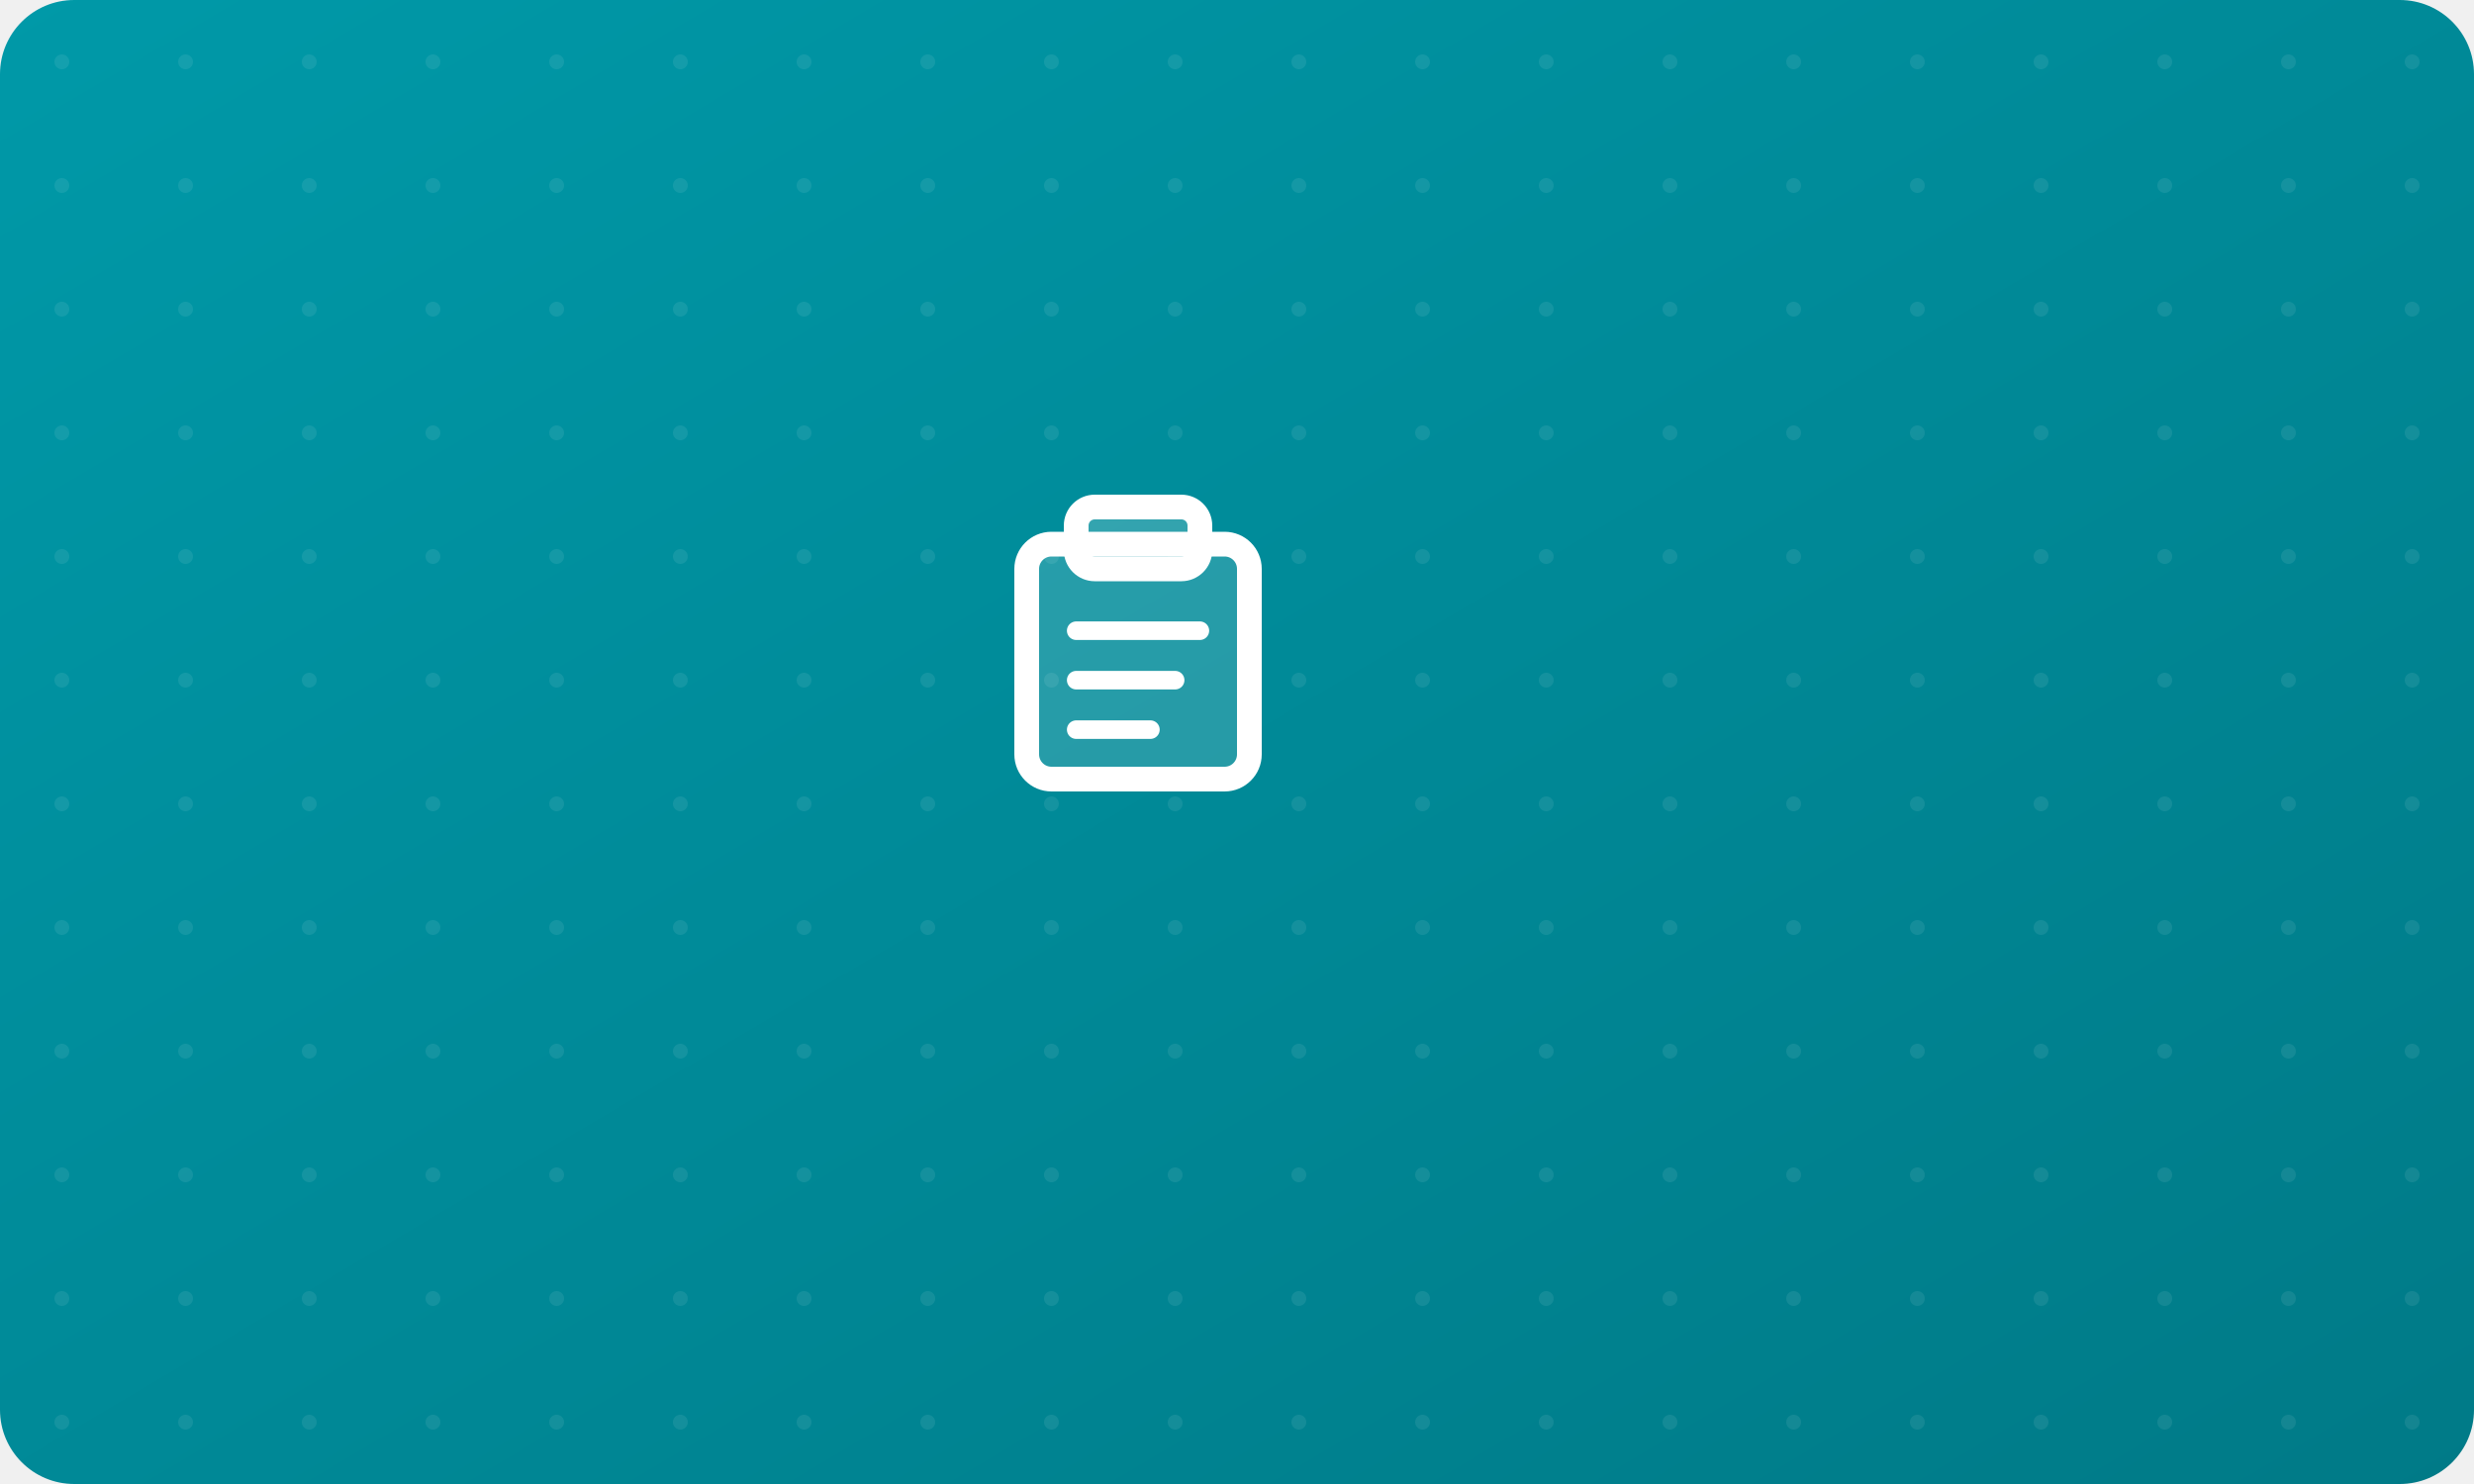
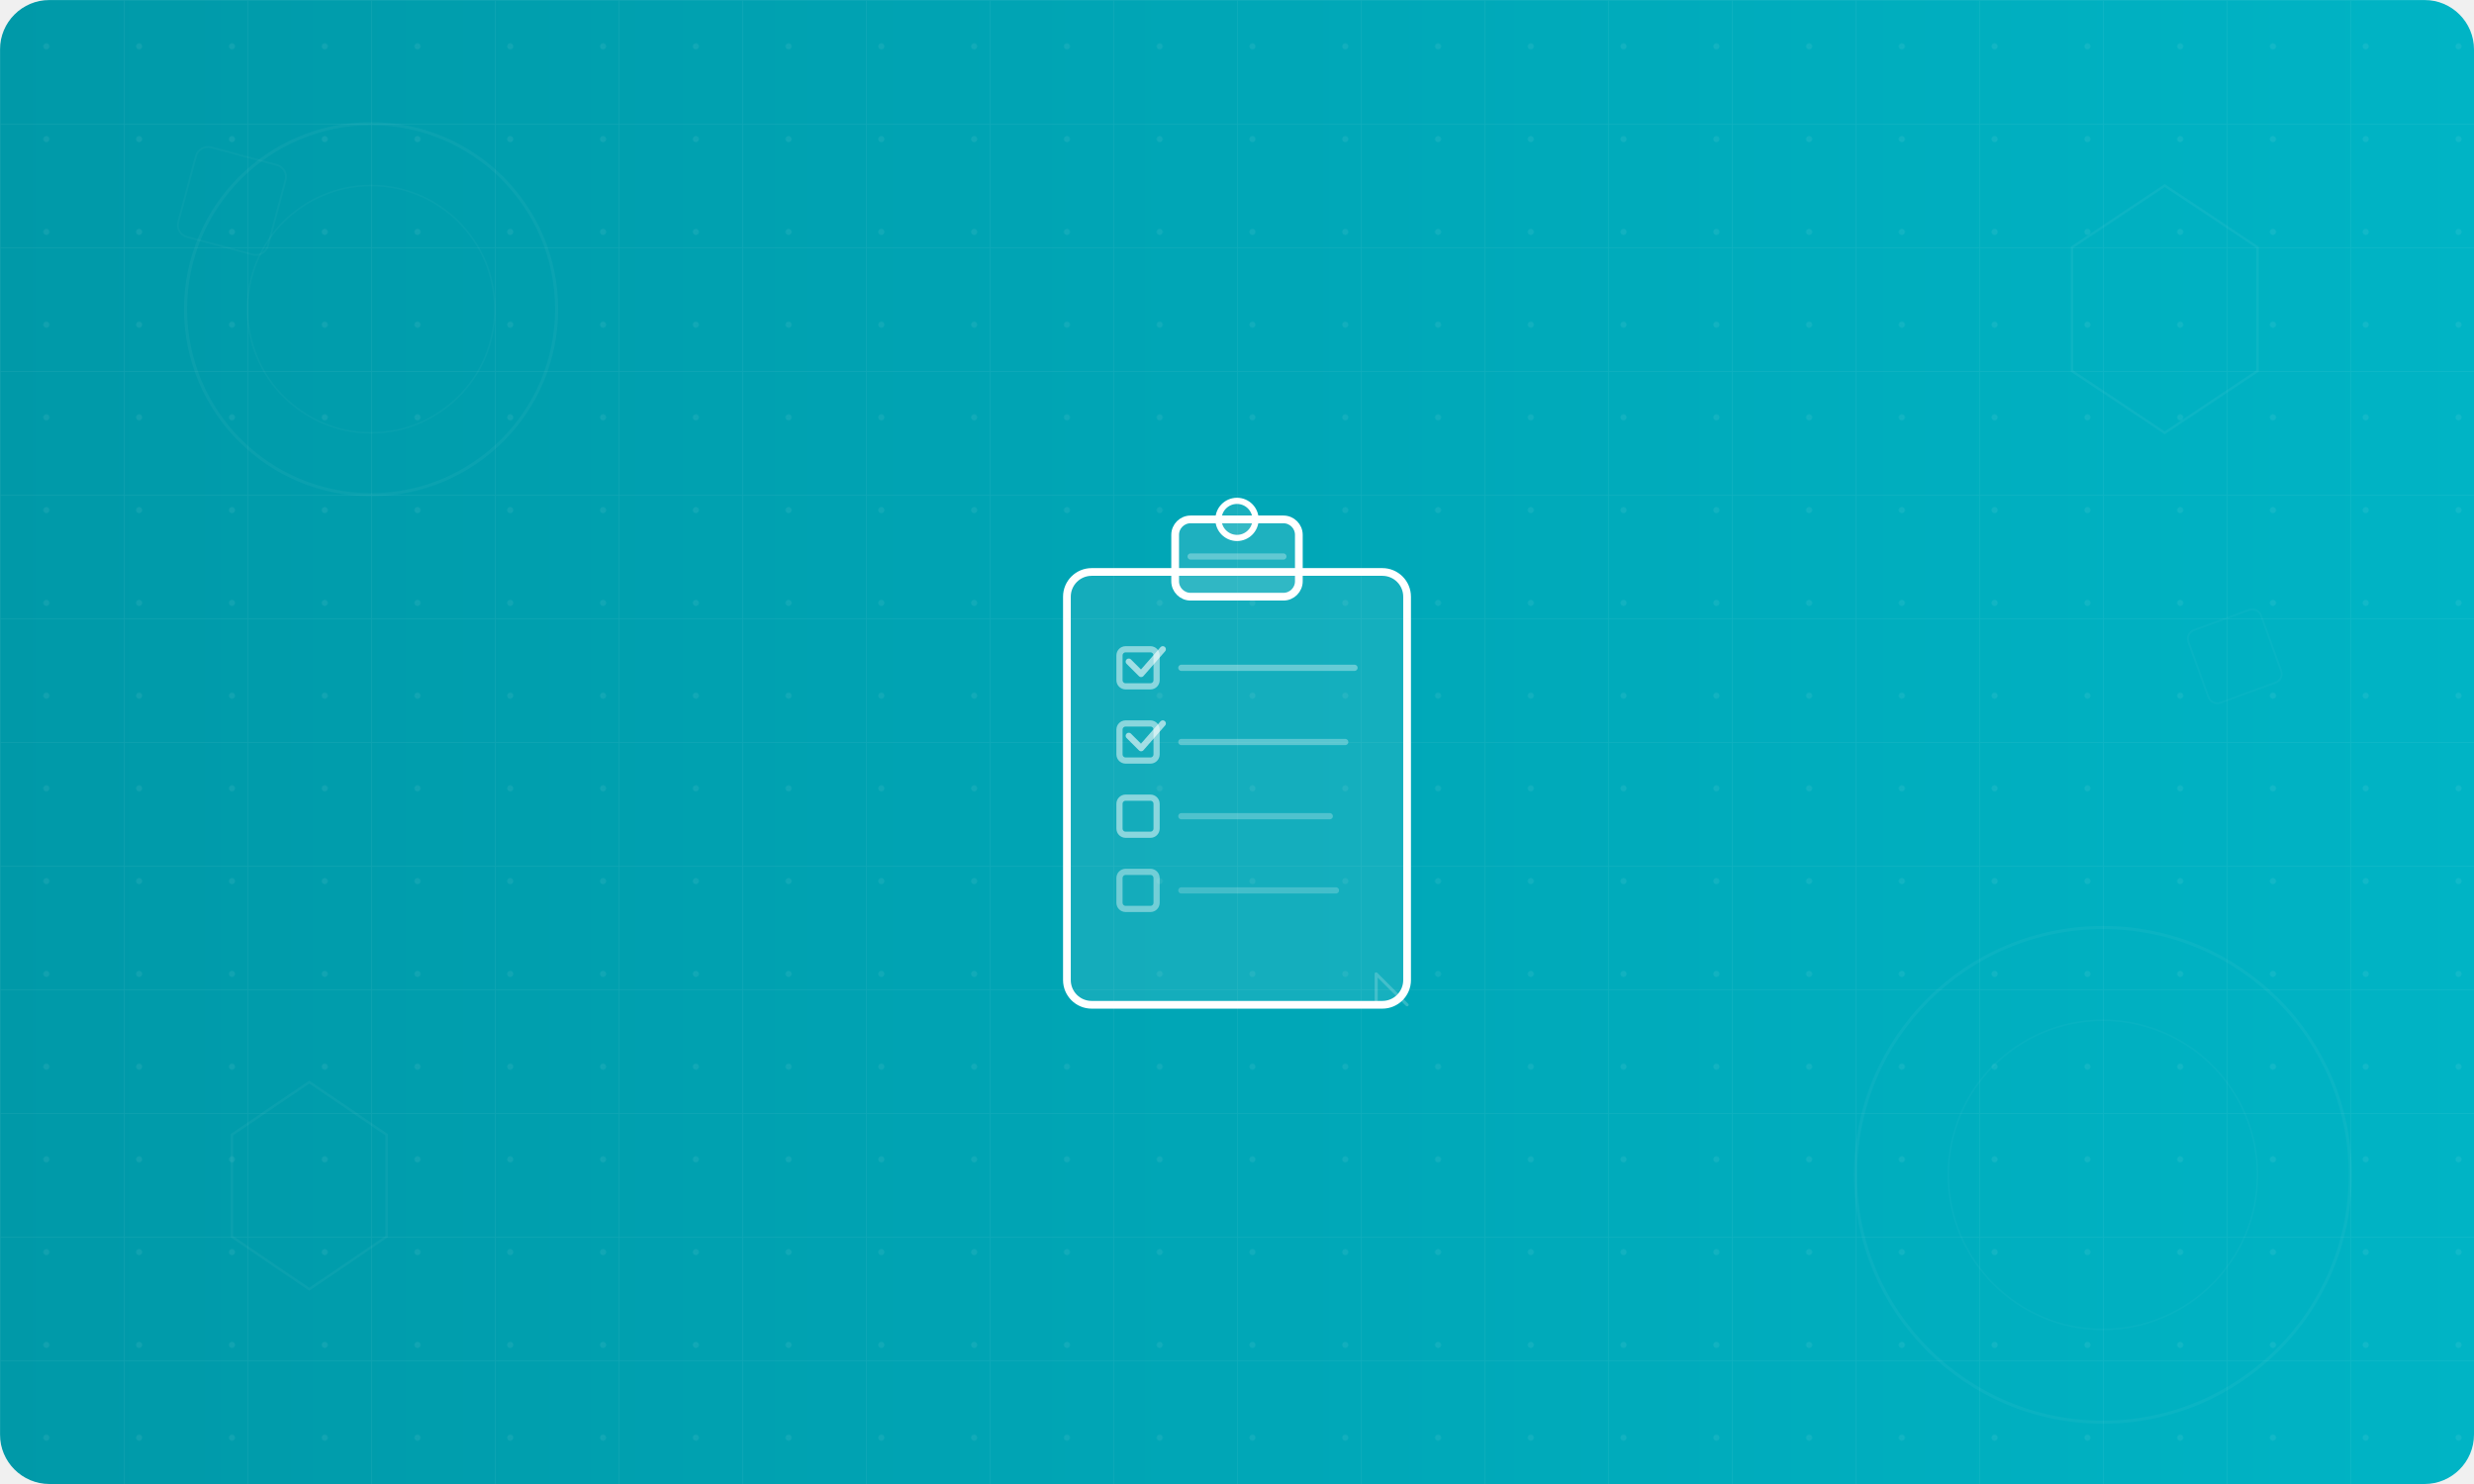
- <svg xmlns="http://www.w3.org/2000/svg" width="400" height="240" viewBox="0 0 400 240">
+ <svg xmlns="http://www.w3.org/2000/svg" width="800" height="480" viewBox="0 0 800 480">
  <defs>
-     <pattern id="dots" width="20" height="20" patternUnits="userSpaceOnUse">
-       <circle cx="10" cy="10" r="1.2" fill="white" opacity="0.08" />
+     <linearGradient id="bg" x1="0" y1="0" x2="1" y2="0">
+       <stop offset="0%" stop-color="#0099A8" />
+       <stop offset="100%" stop-color="#00B4C5" />
+     </linearGradient>
+     <pattern id="grid" width="40" height="40" patternUnits="userSpaceOnUse">
+       <path d="M 40 0 L 0 0 0 40" fill="none" stroke="white" stroke-width="0.5" opacity="0.06" />
    </pattern>
-     <linearGradient id="bg" x1="0" y1="0" x2="1" y2="1">
-       <stop offset="0%" stop-color="#0099A8" />
-       <stop offset="100%" stop-color="#007A87" />
-     </linearGradient>
+     <pattern id="dots" width="30" height="30" patternUnits="userSpaceOnUse">
+       <circle cx="15" cy="15" r="1" fill="white" opacity="0.07" />
+     </pattern>
  </defs>
-   <rect width="400" height="240" rx="12" fill="url(#bg)" />
-   <rect width="400" height="240" rx="12" fill="url(#dots)" />
-   <g transform="translate(160,80)" fill="none" stroke="white" stroke-width="4" stroke-linecap="round" stroke-linejoin="round">
-     <rect x="6" y="8" width="36" height="38" rx="4" fill="white" fill-opacity="0.15" />
-     <rect x="14" y="2" width="20" height="10" rx="3" fill="white" fill-opacity="0.2" />
-     <line x1="14" y1="22" x2="34" y2="22" stroke-width="3" />
-     <line x1="14" y1="30" x2="30" y2="30" stroke-width="3" />
-     <line x1="14" y1="38" x2="26" y2="38" stroke-width="3" />
+   <rect width="800" height="480" rx="16" fill="url(#bg)" />
+   <rect width="800" height="480" rx="16" fill="url(#grid)" />
+   <rect width="800" height="480" rx="16" fill="url(#dots)" />
+   <circle cx="120" cy="100" r="60" fill="none" stroke="white" stroke-width="1" opacity="0.04" />
+   <circle cx="120" cy="100" r="40" fill="none" stroke="white" stroke-width="0.5" opacity="0.03" />
+   <circle cx="680" cy="380" r="80" fill="none" stroke="white" stroke-width="1" opacity="0.04" />
+   <circle cx="680" cy="380" r="50" fill="none" stroke="white" stroke-width="0.5" opacity="0.03" />
+   <polygon points="700,60 730,80 730,120 700,140 670,120 670,80" fill="none" stroke="white" stroke-width="0.8" opacity="0.05" />
+   <polygon points="100,350 125,367 125,400 100,417 75,400 75,367" fill="none" stroke="white" stroke-width="0.8" opacity="0.04" />
+   <rect x="60" y="50" width="30" height="30" rx="4" fill="none" stroke="white" stroke-width="0.6" opacity="0.03" transform="rotate(15 75 65)" />
+   <rect x="710" y="200" width="25" height="25" rx="3" fill="none" stroke="white" stroke-width="0.6" opacity="0.03" transform="rotate(-20 722 212)" />
+   <g transform="translate(400,240)" fill="none" stroke="white" stroke-width="3" stroke-linecap="round" stroke-linejoin="round">
+     <rect x="-55" y="-55" width="110" height="140" rx="8" fill="white" fill-opacity="0.08" stroke-width="2.5" />
+     <rect x="-20" y="-72" width="40" height="25" rx="5" fill="white" fill-opacity="0.12" stroke-width="2.5" />
+     <line x1="-15" y1="-60" x2="15" y2="-60" stroke-width="2" opacity="0.3" />
+     <circle cx="0" cy="-72" r="6" fill="white" fill-opacity="0.1" stroke-width="2" />
+     <rect x="-38" y="-30" width="12" height="12" rx="2" stroke-width="2" opacity="0.5" />
+     <path d="M-35,-26 L-31,-22 L-24,-30" stroke-width="2" opacity="0.6" />
+     <line x1="-18" y1="-24" x2="38" y2="-24" stroke-width="2" opacity="0.35" />
+     <rect x="-38" y="-6" width="12" height="12" rx="2" stroke-width="2" opacity="0.5" />
+     <path d="M-35,-2 L-31,2 L-24,-6" stroke-width="2" opacity="0.6" />
+     <line x1="-18" y1="0" x2="35" y2="0" stroke-width="2" opacity="0.3" />
+     <rect x="-38" y="18" width="12" height="12" rx="2" stroke-width="2" opacity="0.5" />
+     <line x1="-18" y1="24" x2="30" y2="24" stroke-width="2" opacity="0.25" />
+     <rect x="-38" y="42" width="12" height="12" rx="2" stroke-width="2" opacity="0.4" />
+     <line x1="-18" y1="48" x2="32" y2="48" stroke-width="2" opacity="0.2" />
+     <path d="M45,85 L45,75 L55,85" fill="white" fill-opacity="0.05" stroke-width="1" opacity="0.2" />
  </g>
</svg>
